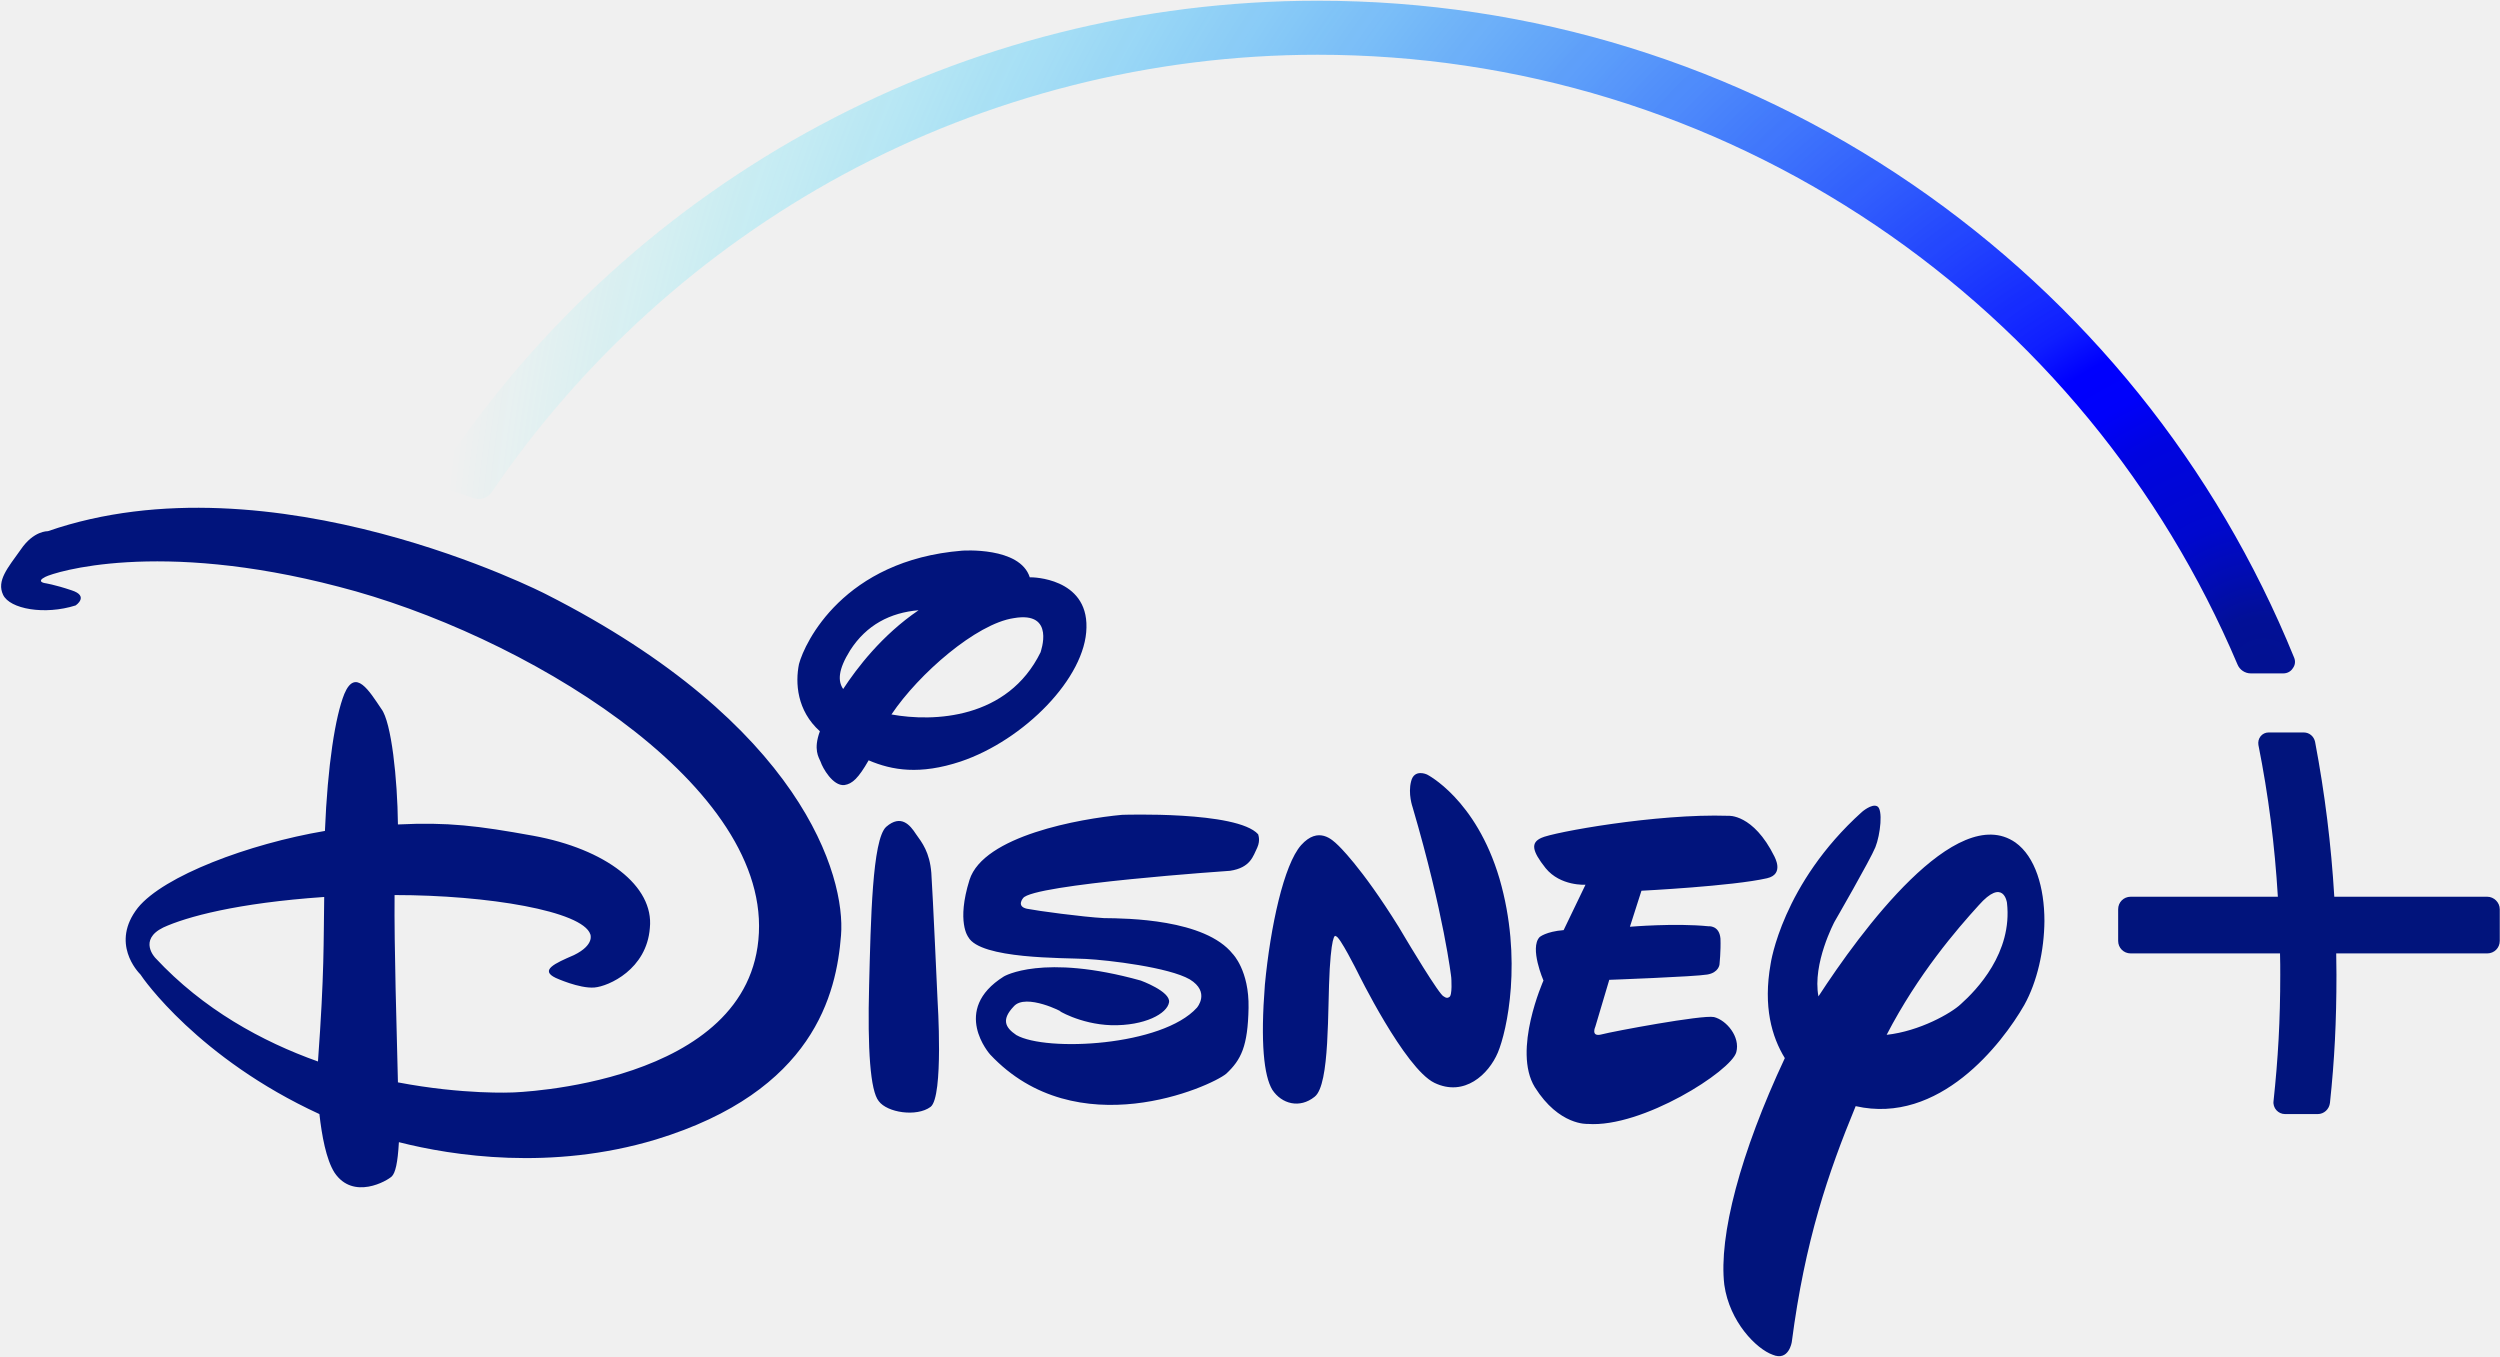
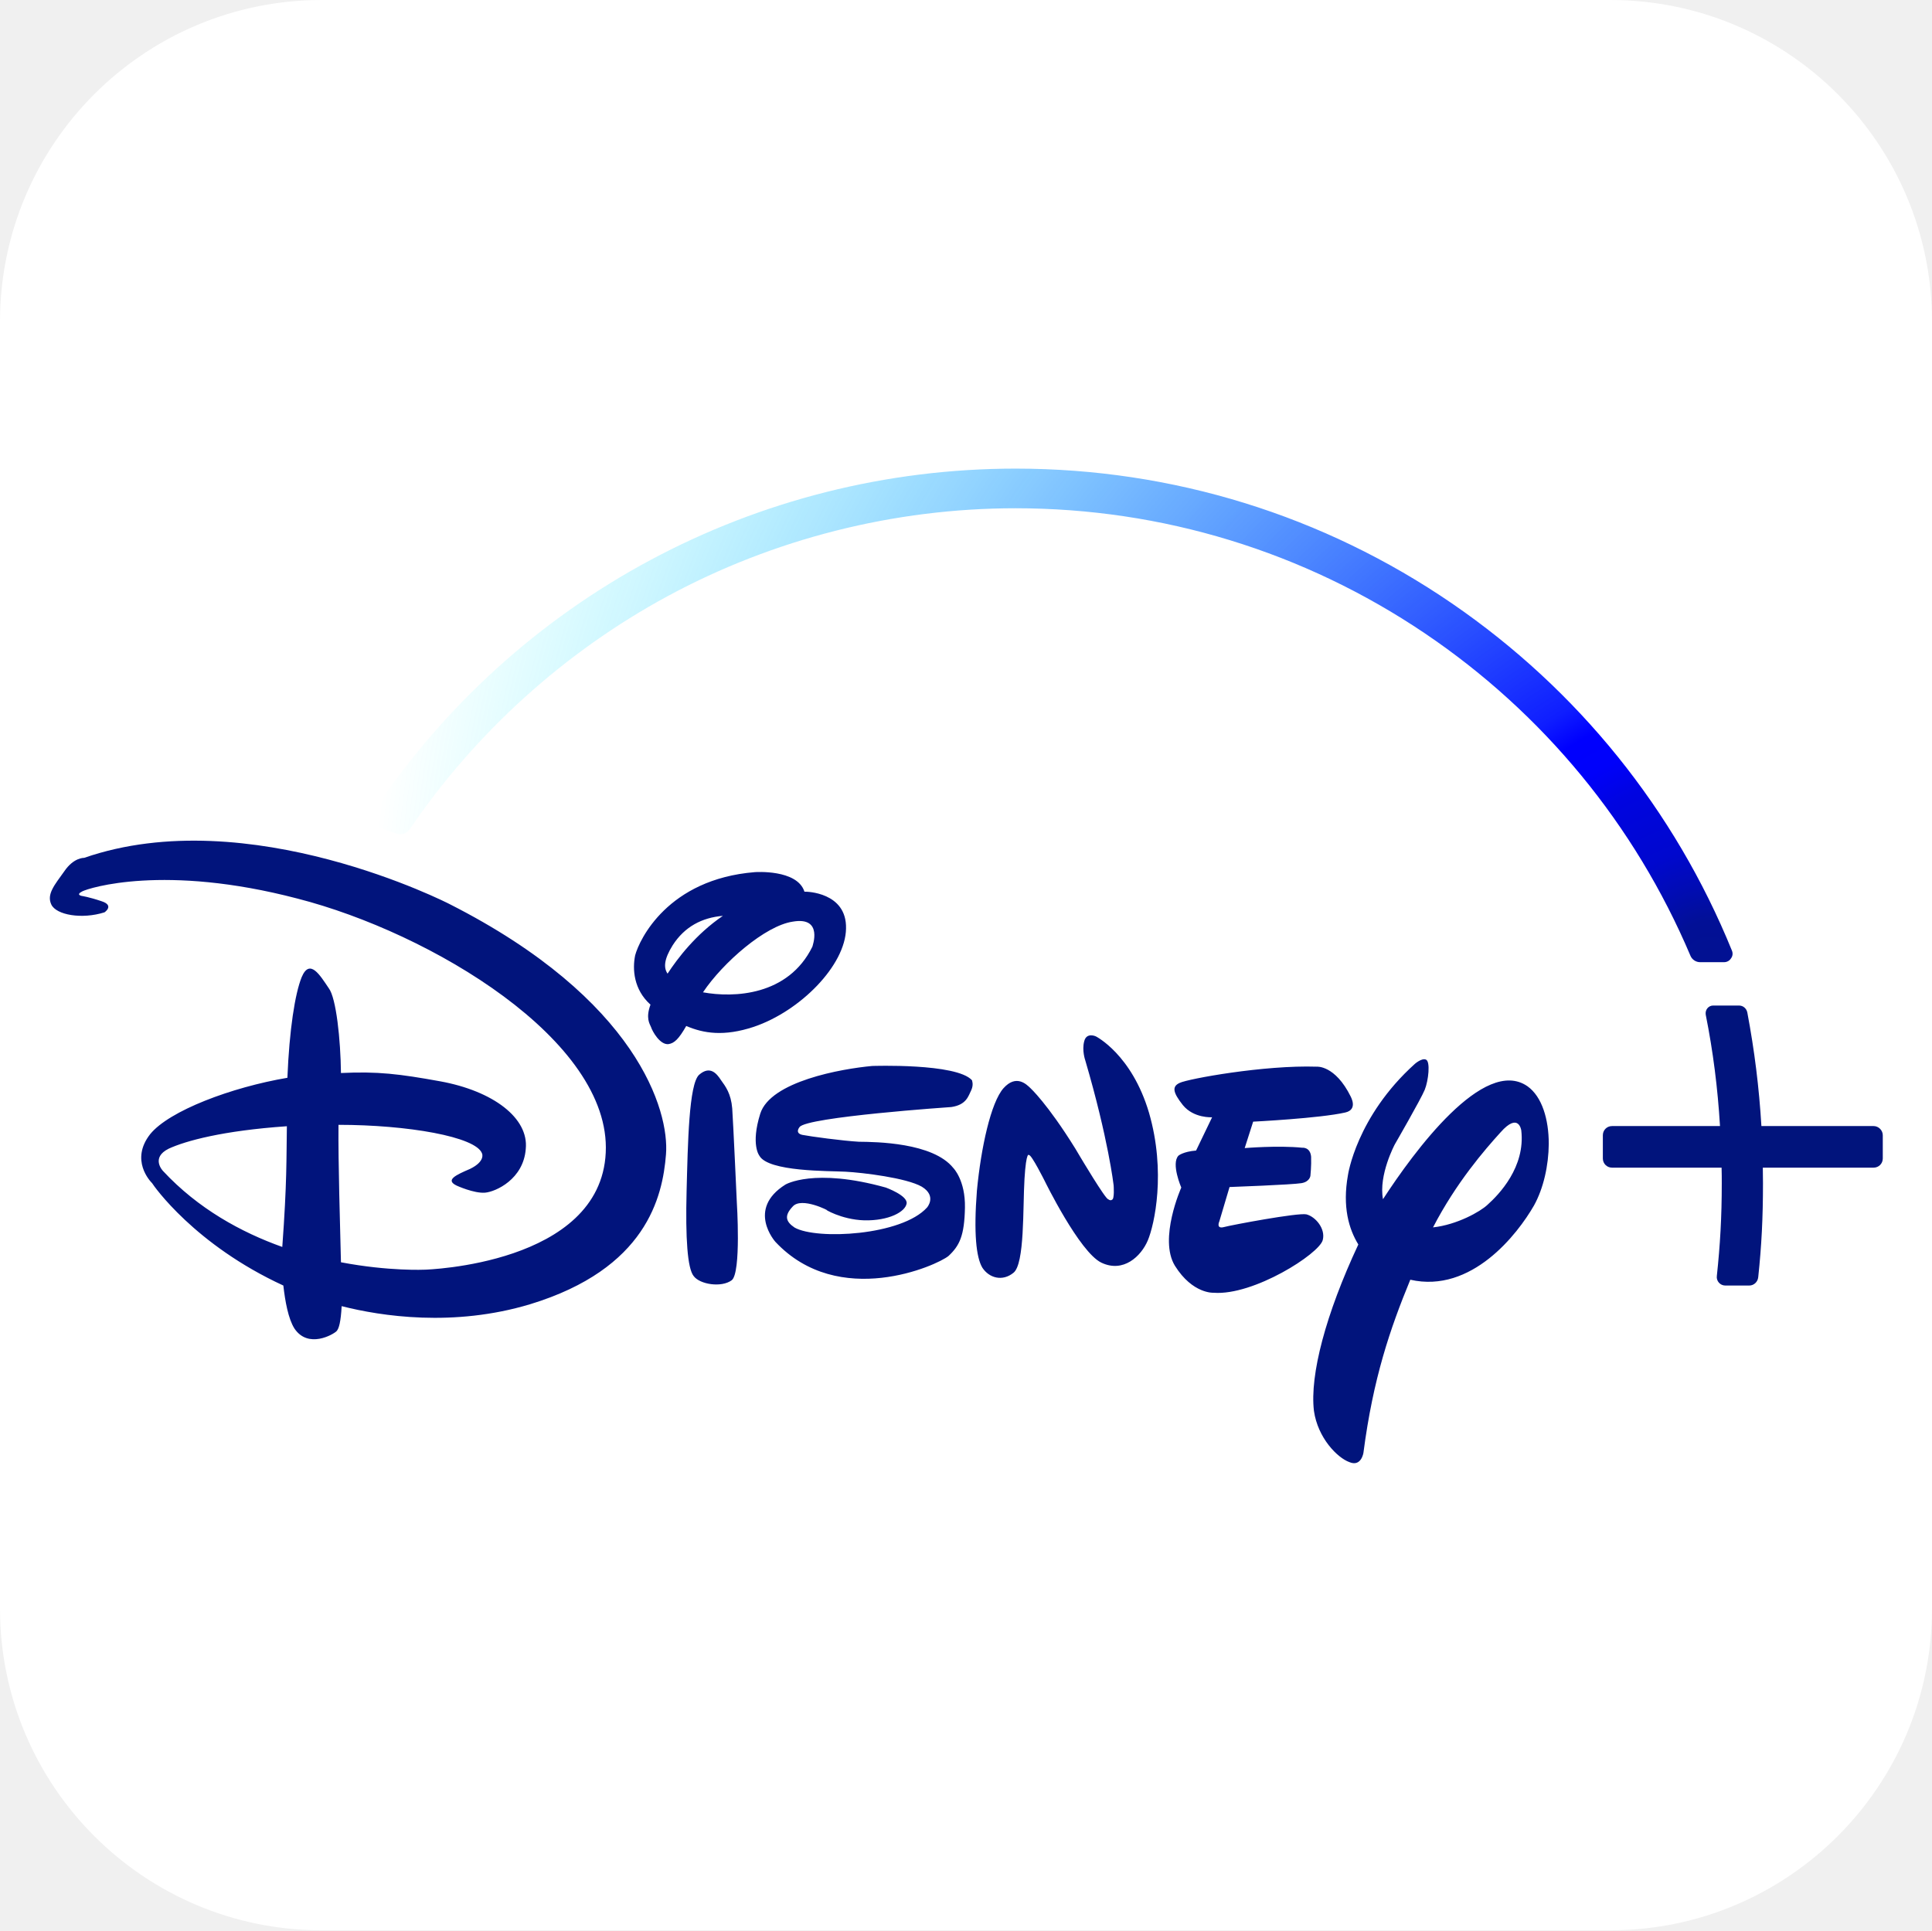
- <svg xmlns="http://www.w3.org/2000/svg" width="1041px" height="565px" viewBox="0 0 1041 565" version="1.1">
-   <g id="Layer_1">
-     <g id="group">
-       <g id="group-1">
-         <g id="group-2">
-           <path id="Path" d="M735.8 365.7 C721.4 369 683.5 370.9 683.5 370.9 L678.7 385.9 C678.7 385.9 697.6 384.3 711.4 385.7 711.4 385.7 715.9 385.2 716.4 390.8 716.6 396 716 401.6 716 401.6 716 401.6 715.7 405 710.9 405.8 705.7 406.7 670.1 408 670.1 408 L664.3 427.5 C664.3 427.5 662.2 432 667 430.7 671.5 429.5 708.8 422.5 713.7 423.5 718.9 424.8 724.7 431.7 723 438.1 721 445.9 683.8 469.7 661.1 468 661.1 468 649.2 468.8 639.1 452.7 629.7 437.4 642.7 408.3 642.7 408.3 642.7 408.3 636.8 394.7 641.1 390.2 641.1 390.2 643.7 387.9 651.1 387.3 L660.2 368.4 C660.2 368.4 649.8 369.1 643.6 361.5 637.8 354.2 637.4 350.9 641.8 348.9 646.5 346.6 689.8 338.7 719.6 339.7 719.6 339.7 730 338.7 738.9 356.7 738.8 356.7 743.2 364 735.8 365.7 Z M623.7 438.3 C619.9 447.3 609.8 456.9 597.3 450.9 584.9 444.9 565.2 404.6 565.2 404.6 565.2 404.6 557.7 389.6 556.3 389.9 556.3 389.9 554.7 387 553.7 403.4 552.7 419.8 553.9 451.7 547.4 456.7 541.2 461.7 533.7 459.7 529.8 453.8 526.3 448 524.8 434.2 526.7 410 529 385.8 534.6 360 541.8 351.9 549 343.9 554.8 349.7 557 351.8 557 351.8 566.6 360.5 582.5 386.1 L585.3 390.8 C585.3 390.8 599.7 415 601.2 414.9 601.2 414.9 602.4 416 603.4 415.2 604.9 414.8 604.3 407 604.3 407 604.3 407 601.3 380.7 588.2 336.1 588.2 336.1 586.2 330.5 587.6 325.3 588.9 320 594.2 322.5 594.2 322.5 594.2 322.5 614.6 332.7 624.4 365.9 634.1 399.4 627.5 429.3 623.7 438.3 Z M523.5 353 C521.8 356.4 520.8 361.3 512.2 362.6 512.2 362.6 429.9 368.2 426 374 426 374 423.1 377.4 427.6 378.4 432.1 379.3 450.7 381.8 459.7 382.3 469.3 382.4 501.7 382.7 513.3 397.2 513.3 397.2 520.2 404.1 519.9 419.7 519.6 435.7 516.8 441.3 510.6 447.1 504.1 452.5 448.3 477.5 412.3 439.1 412.3 439.1 395.7 420.6 418 406.6 418 406.6 434.1 396.9 475 408.3 475 408.3 487.4 412.8 486.8 417.3 486.1 422.1 476.6 427.2 462.8 426.9 449.4 426.5 439.6 420.1 441.5 421.1 443.3 421.8 427.1 413.3 422.1 419.1 417.1 424.4 418.3 427.7 423.2 431 435.7 438.1 484 435.6 498.4 419.6 498.4 419.6 504.1 413.1 495.4 407.8 486.7 402.8 461.8 399.8 452.1 399.3 442.8 398.8 408.2 399.4 403.2 390.2 403.2 390.2 398.2 384 403.7 366.4 409.5 348 449.8 340.9 467.2 339.3 467.2 339.3 515.1 337.6 523.9 347.4 523.8 347.4 525 349.7 523.5 353 Z M387.5 460.9 C381.7 465.2 369.4 463.3 365.9 458.5 362.4 454.2 361.2 437.1 361.9 410.3 362.6 383.2 363.2 349.6 369 344.3 375.2 338.9 379 343.6 381.4 347.3 384 350.9 387.1 354.9 387.8 363.4 388.4 371.9 390.4 416.5 390.4 416.5 390.4 416.5 393 456.7 387.5 460.9 Z M400 317.1 C383.1 322.7 371.5 320.8 361.7 316.6 357.4 324.1 354.9 326.4 351.6 326.9 346.8 327.4 342.5 319.7 341.7 317.2 340.9 315.3 338.6 312.1 341.4 304.5 331.8 295.9 331.1 284.3 332.7 276.5 335.1 267.5 351.3 233.3 400.6 229.3 400.6 229.3 424.7 227.5 428.8 240.4 L429.5 240.4 C429.5 240.4 452.9 240.5 452.4 261.3 452.1 282.2 426.4 308.2 400 317.1 Z M354 270.8 C349 278.8 348.8 283.6 351.1 286.9 356.8 278.2 367.2 264.5 382.5 254.1 370.7 255.1 360.8 260.2 354 270.8 Z M422.1 257.4 C406.6 259.7 382.6 280.5 371.2 297.5 388.7 300.7 419.6 299.5 433.3 271.6 433.2 271.6 439.8 254.3 422.1 257.4 Z M842.9 418.5 C833.6 434.7 807.5 468.5 772.7 460.6 761.2 488.5 751.6 516.6 746.1 558.8 746.1 558.8 744.9 567 738.1 564.1 731.4 561.7 720.2 550.5 718 535 715.6 514.6 724.7 480.1 743.2 440.6 737.8 431.8 734.1 419.2 737.3 401.3 737.3 401.3 742 368.1 775.3 338.1 775.3 338.1 779.3 334.6 781.6 335.7 784.2 336.8 783 347.6 780.9 352.8 778.8 358 763.9 383.8 763.9 383.8 763.9 383.8 754.6 401.2 757.2 414.9 774.7 388 814.5 333.7 839.2 350.8 847.5 356.7 851.3 369.6 851.3 383.5 851.2 395.8 848.3 408.8 842.9 418.5 Z M835.7 375.9 C835.7 375.9 834.3 365.2 823.9 377 814.9 386.9 798.7 405.6 785.6 430.9 799.3 429.4 812.5 421.9 816.5 418.1 823 412.3 838.1 396.7 835.7 375.9 Z M350.2 389.5 C348.3 413.7 339 454.4 273.1 474.5 229.6 487.6 188.5 481.3 166.1 475.6 165.6 484.5 164.6 488.3 163.2 489.8 161.3 491.7 147.1 499.9 139.3 488.3 135.8 482.8 134 472.8 133 463.9 82.6 440.7 59.4 407.3 58.5 405.8 57.4 404.7 45.9 392.7 57.4 378 68.2 364.7 103.5 351.4 135.3 346 136.4 318.8 139.6 298.3 143.4 288.9 148 278 153.8 287.8 158.8 295.2 163 300.7 165.5 324.4 165.7 343.3 186.5 342.3 198.8 343.8 222 348 252.2 353.5 272.4 368.9 270.6 386.4 269.3 403.6 253.5 410.7 247.5 411.2 241.2 411.7 231.4 407.2 231.4 407.2 224.7 404 230.9 401.2 239 397.7 247.8 393.4 245.8 389 245.8 389 242.5 379.4 203.3 372.7 164.3 372.7 164.1 394.2 165.2 429.9 165.7 450.7 193 455.9 213.4 454.9 213.4 454.9 213.4 454.9 313 452.1 316 388.5 319.1 324.8 216.7 263.7 141 244.3 65.4 224.5 22.6 238.3 18.9 240.2 14.9 242.2 18.6 242.8 18.6 242.8 18.6 242.8 22.7 243.4 29.8 245.8 37.3 248.2 31.5 252.1 31.5 252.1 18.6 256.2 4.1 253.6 1.3 247.7 -1.5 241.8 3.2 236.5 8.6 228.9 14 220.9 19.9 221.2 19.9 221.2 113.4 188.8 227.3 247.4 227.3 247.4 334 301.5 352.2 364.9 350.2 389.5 Z M68 386.2 C57.4 391.4 64.7 398.9 64.7 398.9 84.6 420.3 109.1 433.7 132.4 442 135.1 405.1 134.7 392.1 135 373.5 98.6 376 77.6 381.8 68 386.2 Z" fill="#01147c" fill-opacity="1" stroke="none" />
-         </g>
-       </g>
-       <g id="group-3">
-         <g id="group-4">
-           <g id="group-5">
-             <path id="Path-1" d="M1040.9 378.6 L1040.9 391.8 C1040.9 394.7 1038.6 397 1035.7 397 L972.8 397 C972.8 400.3 972.9 403.2 972.9 405.9 972.9 425.4 972.1 441.3 970.2 459.2 969.9 461.9 967.7 463.9 965.1 463.9 L951.5 463.9 C950.1 463.9 948.8 463.3 947.9 462.3 947 461.3 946.5 459.9 946.7 458.5 948.6 440.7 949.5 425 949.5 405.9 949.5 403.1 949.5 400.2 949.4 397 L887.2 397 C884.3 397 882 394.7 882 391.8 L882 378.6 C882 375.7 884.3 373.4 887.2 373.4 L948.5 373.4 C947.2 351.9 944.6 331.2 940.4 310.2 940.2 308.9 940.5 307.6 941.3 306.6 942.1 305.6 943.3 305 944.6 305 L959.3 305 C961.6 305 963.5 306.6 964 308.9 968.1 330.6 970.7 351.7 972 373.4 L1035.7 373.4 C1038.5 373.4 1040.9 375.8 1040.9 378.6 Z" fill="#01147c" fill-opacity="1" stroke="none" />
-           </g>
-         </g>
-       </g>
-       <g id="group-6">
-         <g id="group-7">
-           <path id="Path-2" d="M200.2 204.3 L200.1 204.3 M199.4 204.4 C199.1 204.4 198.8 204.3 198.5 204.3 198.8 204.4 199.1 204.4 199.4 204.4 L199.7 204.4 C199.6 204.4 199.5 204.4 199.4 204.4 Z M199.4 204.4 C199.1 204.4 198.8 204.3 198.5 204.3 198.8 204.4 199.1 204.4 199.4 204.4 L199.7 204.4 C199.6 204.4 199.5 204.4 199.4 204.4 Z" fill="none" stroke="none" />
-           <defs>
-             <radialGradient id="radial-gradient" gradientUnits="userSpaceOnUse" cx="942.524" cy="279.896" r="760.124" fx="942.524" fy="279.896">
-               <stop offset="0.007" stop-color="#021192" stop-opacity="1" />
-               <stop offset="0.03" stop-color="#021096" stop-opacity="1" />
-               <stop offset="0.057" stop-color="#010cb4" stop-opacity="1" />
-               <stop offset="0.084" stop-color="#0008ce" stop-opacity="1" />
-               <stop offset="0.111" stop-color="#0006d7" stop-opacity="1" />
-               <stop offset="0.138" stop-color="#0004e1" stop-opacity="1" />
-               <stop offset="0.165" stop-color="#0001fa" stop-opacity="1" />
-               <stop offset="0.191" stop-color="#0000fe" stop-opacity="1" />
-               <stop offset="0.216" stop-color="#0f1eff" stop-opacity="1" />
-               <stop offset="1" stop-color="#00ffff" stop-opacity="0" />
-             </radialGradient>
-           </defs>
-           <path id="Path-3" d="M955.3 273.9 C922.8 194 867.9 125.9 796.5 76.9 723.4 26.8 637.7 0.3 548.7 0.3 401.5 0.3 264.9 73.4 183.4 195.9 182.5 197.2 182.3 198.9 182.8 200.4 183.3 202 184.5 203.1 186 203.6 L197.4 207.5 C198.1 207.7 198.8 207.8 199.4 207.8 201.5 207.8 203.5 206.7 204.7 205 242.1 150 292.7 104.3 351.1 72.7 411.4 40.1 479.7 22.8 548.6 22.8 631.9 22.8 712.2 47.4 781 93.8 848.1 139.1 900.2 202.4 931.7 276.7 932.6 278.9 934.8 280.4 937.2 280.4 L950.8 280.4 C952.4 280.4 953.9 279.6 954.7 278.3 955.7 277 955.9 275.4 955.3 273.9 Z M199.4 204.4 C199.1 204.4 198.8 204.3 198.5 204.2 198.8 204.3 199.1 204.4 199.4 204.4 L199.6 204.4 C199.6 204.4 199.5 204.4 199.4 204.4 Z M934.4 278.6 C934.7 278.8 935 279 935.3 279.1 935 278.9 934.7 278.8 934.4 278.6 Z" fill-opacity="1" fill="url(#radial-gradient)" stroke="none" />
+ <svg xmlns="http://www.w3.org/2000/svg" width="1300" height="1299" xml:space="preserve" overflow="hidden">
+   <defs>
+     <clipPath id="clip0">
+       <rect x="115" y="98" width="1300" height="1299" />
+     </clipPath>
+     <clipPath id="clip1">
+       <rect x="148" y="412" width="1234" height="672" />
+     </clipPath>
+     <clipPath id="clip2">
+       <rect x="148" y="412" width="1234" height="672" />
+     </clipPath>
+     <clipPath id="clip3">
+       <rect x="148" y="412" width="1234" height="672" />
+     </clipPath>
+     <radialGradient cx="942.524" cy="279.896" r="760.124" gradientUnits="userSpaceOnUse" spreadMethod="pad" id="fill4" gradientTransform="scale(1.1854 1.1854)">
+       <stop offset="0" stop-color="#021192" />
+       <stop offset="0.007" stop-color="#021192" />
+       <stop offset="0.03" stop-color="#021096" />
+       <stop offset="0.057" stop-color="#010CB4" />
+       <stop offset="0.084" stop-color="#0008CE" />
+       <stop offset="0.111" stop-color="#0006D7" />
+       <stop offset="0.138" stop-color="#0004E1" />
+       <stop offset="0.165" stop-color="#0001FA" />
+       <stop offset="0.191" stop-color="#0000FE" />
+       <stop offset="0.216" stop-color="#0F1EFF" />
+       <stop offset="1" stop-color="#00FFFF" stop-opacity="0" />
+     </radialGradient>
+   </defs>
+   <g clip-path="url(#clip0)" transform="translate(-115 -98)">
+     <path d="M115 314.505C115 194.932 211.933 98 331.505 98L1198.5 98C1318.07 98 1415 194.932 1415 314.505L1415 1180.5C1415 1300.07 1318.07 1397 1198.5 1397L331.505 1397C211.933 1397 115 1300.07 115 1180.5Z" fill="#FFFFFF" fill-rule="evenodd" />
+     <g clip-path="url(#clip1)">
+       <g clip-path="url(#clip2)">
+         <g clip-path="url(#clip3)">
+           <path d="M872.216 433.5C855.146 437.412 810.22 439.664 810.22 439.664L804.53 457.445C804.53 457.445 826.934 455.549 843.292 457.208 843.292 457.208 848.627 456.615 849.219 463.254 849.456 469.418 848.745 476.056 848.745 476.056 848.745 476.056 848.39 480.086 842.7 481.035 836.536 482.102 794.335 483.643 794.335 483.643L787.46 506.758C787.46 506.758 784.971 512.092 790.661 510.551 795.995 509.129 840.21 500.831 846.019 502.016 852.183 503.557 859.058 511.736 857.043 519.323 854.672 528.569 810.575 556.782 783.667 554.766 783.667 554.766 769.561 555.715 757.588 536.63 746.445 518.493 761.856 483.998 761.856 483.998 761.856 483.998 754.862 467.877 759.959 462.542 759.959 462.542 763.041 459.816 771.813 459.105L782.6 436.701C782.6 436.701 770.272 437.531 762.922 428.522 756.047 419.868 755.573 415.956 760.789 413.585 766.36 410.859 817.688 401.494 853.013 402.68 853.013 402.68 865.341 401.494 875.891 422.832 875.772 422.832 880.988 431.485 872.216 433.5ZM739.333 519.56C734.828 530.229 722.856 541.609 708.038 534.496 693.34 527.384 669.987 479.612 669.987 479.612 669.987 479.612 661.097 461.831 659.437 462.187 659.437 462.187 657.54 458.749 656.355 478.19 655.17 497.63 656.592 535.444 648.887 541.371 641.538 547.298 632.647 544.928 628.024 537.934 623.875 531.058 622.097 514.7 624.349 486.013 627.076 457.327 633.714 426.743 642.249 417.142 650.784 407.658 657.659 414.534 660.267 417.023 660.267 417.023 671.647 427.336 690.495 457.682L693.814 463.254C693.814 463.254 710.883 491.94 712.661 491.822 712.661 491.822 714.084 493.126 715.269 492.177 717.047 491.703 716.336 482.457 716.336 482.457 716.336 482.457 712.78 451.281 697.251 398.412 697.251 398.412 694.88 391.774 696.54 385.61 698.081 379.327 704.364 382.291 704.364 382.291 704.364 382.291 728.546 394.382 740.163 433.737 751.661 473.448 743.837 508.891 739.333 519.56ZM620.556 418.446C618.541 422.476 617.355 428.284 607.161 429.825 607.161 429.825 509.603 436.464 504.98 443.339 504.98 443.339 501.542 447.369 506.876 448.555 512.211 449.622 534.259 452.585 544.928 453.178 556.307 453.296 594.714 453.652 608.465 470.84 608.465 470.84 616.644 479.019 616.289 497.512 615.933 516.478 612.614 523.116 605.264 529.992 597.559 536.393 531.414 566.028 488.74 520.508 488.74 520.508 469.062 498.579 495.497 481.983 495.497 481.983 514.581 470.485 563.064 483.998 563.064 483.998 577.763 489.332 577.052 494.667 576.222 500.357 564.961 506.402 548.602 506.047 532.718 505.572 521.101 497.986 523.353 499.171 525.487 500.001 506.284 489.925 500.357 496.8 494.43 503.083 495.852 506.995 501.661 510.907 516.478 519.323 573.733 516.359 590.803 497.393 590.803 497.393 597.559 489.688 587.246 483.405 576.933 477.478 547.417 473.922 535.919 473.33 524.894 472.737 483.88 473.448 477.953 462.542 477.953 462.542 472.026 455.193 478.545 434.33 485.421 412.519 533.192 404.102 553.818 402.206 553.818 402.206 610.599 400.19 621.03 411.807 620.912 411.807 622.334 414.534 620.556 418.446ZM459.342 546.35C452.467 551.447 437.886 549.195 433.737 543.505 429.588 538.408 428.166 518.138 428.996 486.369 429.825 454.245 430.537 414.415 437.412 408.133 444.761 401.731 449.266 407.303 452.111 411.689 455.193 415.956 458.868 420.698 459.697 430.774 460.409 440.85 462.78 493.718 462.78 493.718 462.78 493.718 465.862 541.371 459.342 546.35ZM474.159 375.89C454.126 382.528 440.375 380.276 428.759 375.297 423.661 384.188 420.698 386.914 416.786 387.507 411.096 388.099 405.999 378.972 405.051 376.008 404.102 373.756 401.376 369.963 404.695 360.954 393.315 350.759 392.485 337.009 394.382 327.763 397.227 317.094 416.43 276.553 474.871 271.812 474.871 271.812 503.439 269.678 508.299 284.97L509.129 284.97C509.129 284.97 536.867 285.088 536.274 309.745 535.919 334.519 505.454 365.34 474.159 375.89ZM419.631 321.006C413.704 330.489 413.467 336.179 416.193 340.091 422.95 329.778 435.278 313.538 453.415 301.21 439.427 302.395 427.692 308.441 419.631 321.006ZM500.357 305.122C481.983 307.848 453.533 332.504 440.02 352.656 460.764 356.449 497.393 355.027 513.633 321.954 513.515 321.954 521.338 301.447 500.357 305.122ZM999.172 496.089C988.148 515.293 957.209 555.359 915.957 545.995 902.325 579.067 890.945 612.377 884.426 662.401 884.426 662.401 883.003 672.121 874.943 668.683 867 665.838 853.724 652.562 851.116 634.188 848.271 610.006 859.058 569.11 880.988 522.286 874.587 511.855 870.201 496.919 873.994 475.7 873.994 475.7 879.566 436.345 919.039 400.783 919.039 400.783 923.781 396.634 926.507 397.938 929.589 399.242 928.167 412.044 925.678 418.209 923.188 424.373 905.526 454.956 905.526 454.956 905.526 454.956 894.502 475.582 897.584 491.822 918.328 459.935 965.507 395.567 994.786 415.838 1004.63 422.832 1009.13 438.123 1009.13 454.6 1009.01 469.181 1005.57 484.591 999.172 496.089ZM990.637 445.591C990.637 445.591 988.978 432.908 976.65 446.895 965.981 458.631 946.778 480.798 931.249 510.788 947.489 509.01 963.136 500.12 967.878 495.615 975.583 488.74 993.482 470.248 990.637 445.591ZM415.127 461.713C412.874 490.399 401.85 538.645 323.732 562.471 272.167 578 223.448 570.532 196.895 563.775 196.302 574.326 195.117 578.83 193.457 580.608 191.205 582.86 174.372 592.581 165.126 578.83 160.977 572.31 158.843 560.456 157.658 549.906 97.914 522.405 70.413 482.813 69.346 481.035 68.042 479.731 54.41 465.506 68.042 448.081 80.844 432.315 122.689 416.549 160.384 410.148 161.688 377.905 165.482 353.604 169.986 342.462 175.439 329.541 182.314 341.158 188.241 349.93 193.22 356.449 196.183 384.543 196.421 406.947 221.077 405.762 235.657 407.54 263.158 412.519 298.957 419.038 322.902 437.293 320.769 458.038 319.228 478.427 300.498 486.843 293.386 487.436 285.918 488.029 274.301 482.694 274.301 482.694 266.359 478.901 273.708 475.582 283.31 471.433 293.742 466.336 291.371 461.12 291.371 461.12 287.459 449.74 240.991 441.798 194.761 441.798 194.524 467.284 195.828 509.603 196.421 534.259 228.782 540.423 252.964 539.238 252.964 539.238 252.964 539.238 371.03 535.919 374.586 460.527 378.261 385.017 256.876 312.59 167.141 289.593 77.525 266.122 26.79 282.48 22.404 284.733 17.662 287.103 22.048 287.815 22.048 287.815 22.048 287.815 26.909 288.526 35.325 291.371 44.215 294.216 37.34 298.839 37.34 298.839 22.048 303.699 4.86 300.617 1.541 293.623-1.778 286.629 3.793 280.347 10.194 271.338 16.596 261.854 23.589 262.21 23.589 262.21 134.424 223.803 269.441 293.268 269.441 293.268 395.923 357.398 417.497 432.552 415.127 461.713ZM80.607 457.801C68.042 463.965 76.695 472.855 76.695 472.855 100.285 498.223 129.327 514.107 156.947 523.946 160.147 480.205 159.673 464.795 160.029 442.746 116.88 445.71 91.987 452.585 80.607 457.801Z" fill="#01147C" transform="matrix(1 0 0 1.00037 148 413)" />
+           <path d="M1233.88 448.792 1233.88 464.439C1233.88 467.877 1231.15 470.603 1227.72 470.603L1153.16 470.603C1153.16 474.515 1153.27 477.953 1153.27 481.153 1153.27 504.268 1152.33 523.116 1150.07 544.335 1149.72 547.535 1147.11 549.906 1144.03 549.906L1127.91 549.906C1126.25 549.906 1124.71 549.195 1123.64 548.01 1122.57 546.824 1121.98 545.165 1122.22 543.505 1124.47 522.405 1125.54 503.794 1125.54 481.153 1125.54 477.834 1125.54 474.396 1125.42 470.603L1051.69 470.603C1048.25 470.603 1045.52 467.877 1045.52 464.439L1045.52 448.792C1045.52 445.354 1048.25 442.628 1051.69 442.628L1124.35 442.628C1122.81 417.142 1119.73 392.604 1114.75 367.711 1114.51 366.17 1114.87 364.629 1115.82 363.443 1116.76 362.258 1118.19 361.547 1119.73 361.547L1137.15 361.547C1139.88 361.547 1142.13 363.443 1142.72 366.17 1147.58 391.893 1150.67 416.905 1152.21 442.628L1227.72 442.628C1231.04 442.628 1233.88 445.473 1233.88 448.792Z" fill="#01147C" transform="matrix(1 0 0 1.00037 148 413)" />
+           <path d="M1132.41 324.681C1093.89 229.967 1028.81 149.242 944.17 91.157 857.517 31.769 755.929 0.356 650.428 0.356 475.937 0.356 314.012 87.008 217.402 232.22 216.335 233.761 216.098 235.776 216.691 237.554 217.284 239.45 218.706 240.754 220.484 241.347L233.998 245.97C234.827 246.207 235.657 246.326 236.368 246.326 238.858 246.326 241.229 245.022 242.651 243.007 286.985 177.81 346.966 123.637 416.193 86.178 487.673 47.535 568.636 27.027 650.31 27.027 749.053 27.027 844.241 56.188 925.796 111.19 1005.34 164.889 1067.1 239.925 1104.44 328 1105.5 330.608 1108.11 332.386 1110.96 332.386L1127.08 332.386C1128.97 332.386 1130.75 331.437 1131.7 329.896 1132.89 328.355 1133.12 326.459 1132.41 324.681ZM236.368 242.295C236.013 242.295 235.657 242.177 235.302 242.058 235.657 242.177 236.013 242.295 236.368 242.295L236.606 242.295C236.606 242.295 236.487 242.295 236.368 242.295ZM1107.64 330.252C1107.99 330.489 1108.35 330.726 1108.7 330.845 1108.35 330.608 1107.99 330.489 1107.64 330.252Z" fill="url(#fill4)" transform="matrix(1 0 0 1.00037 148 413)" />
        </g>
      </g>
    </g>
  </g>
</svg>
